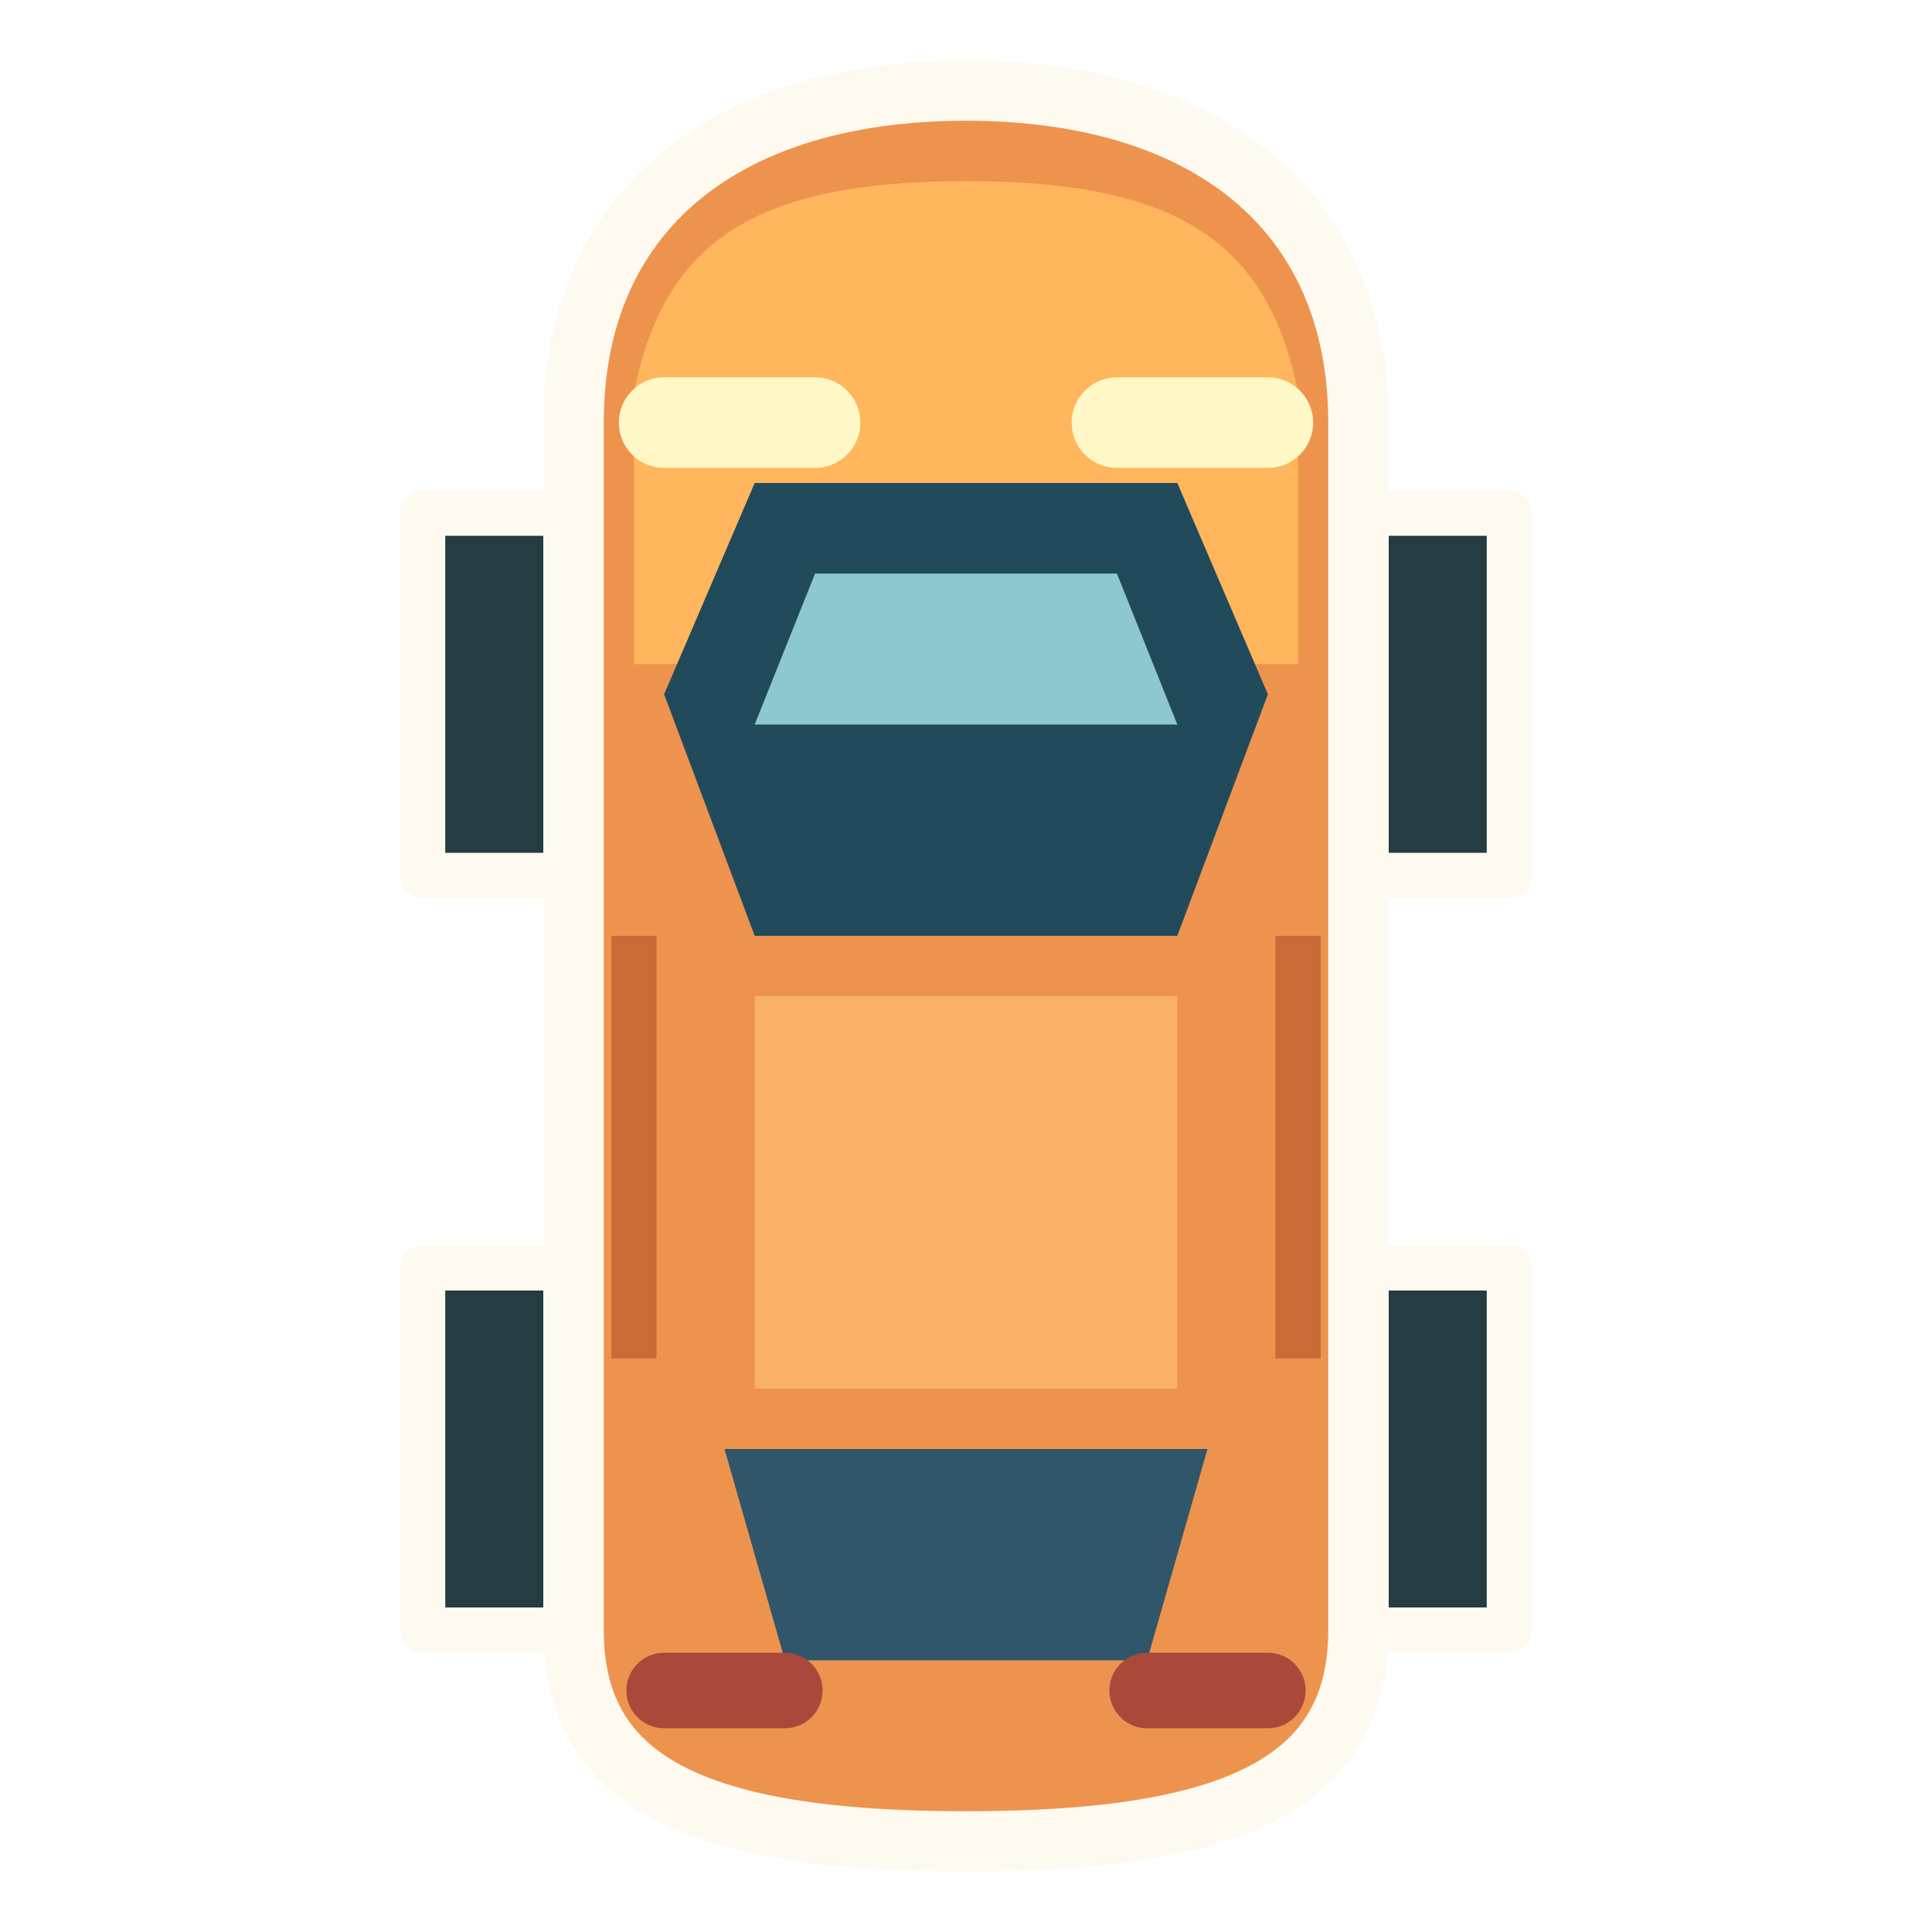
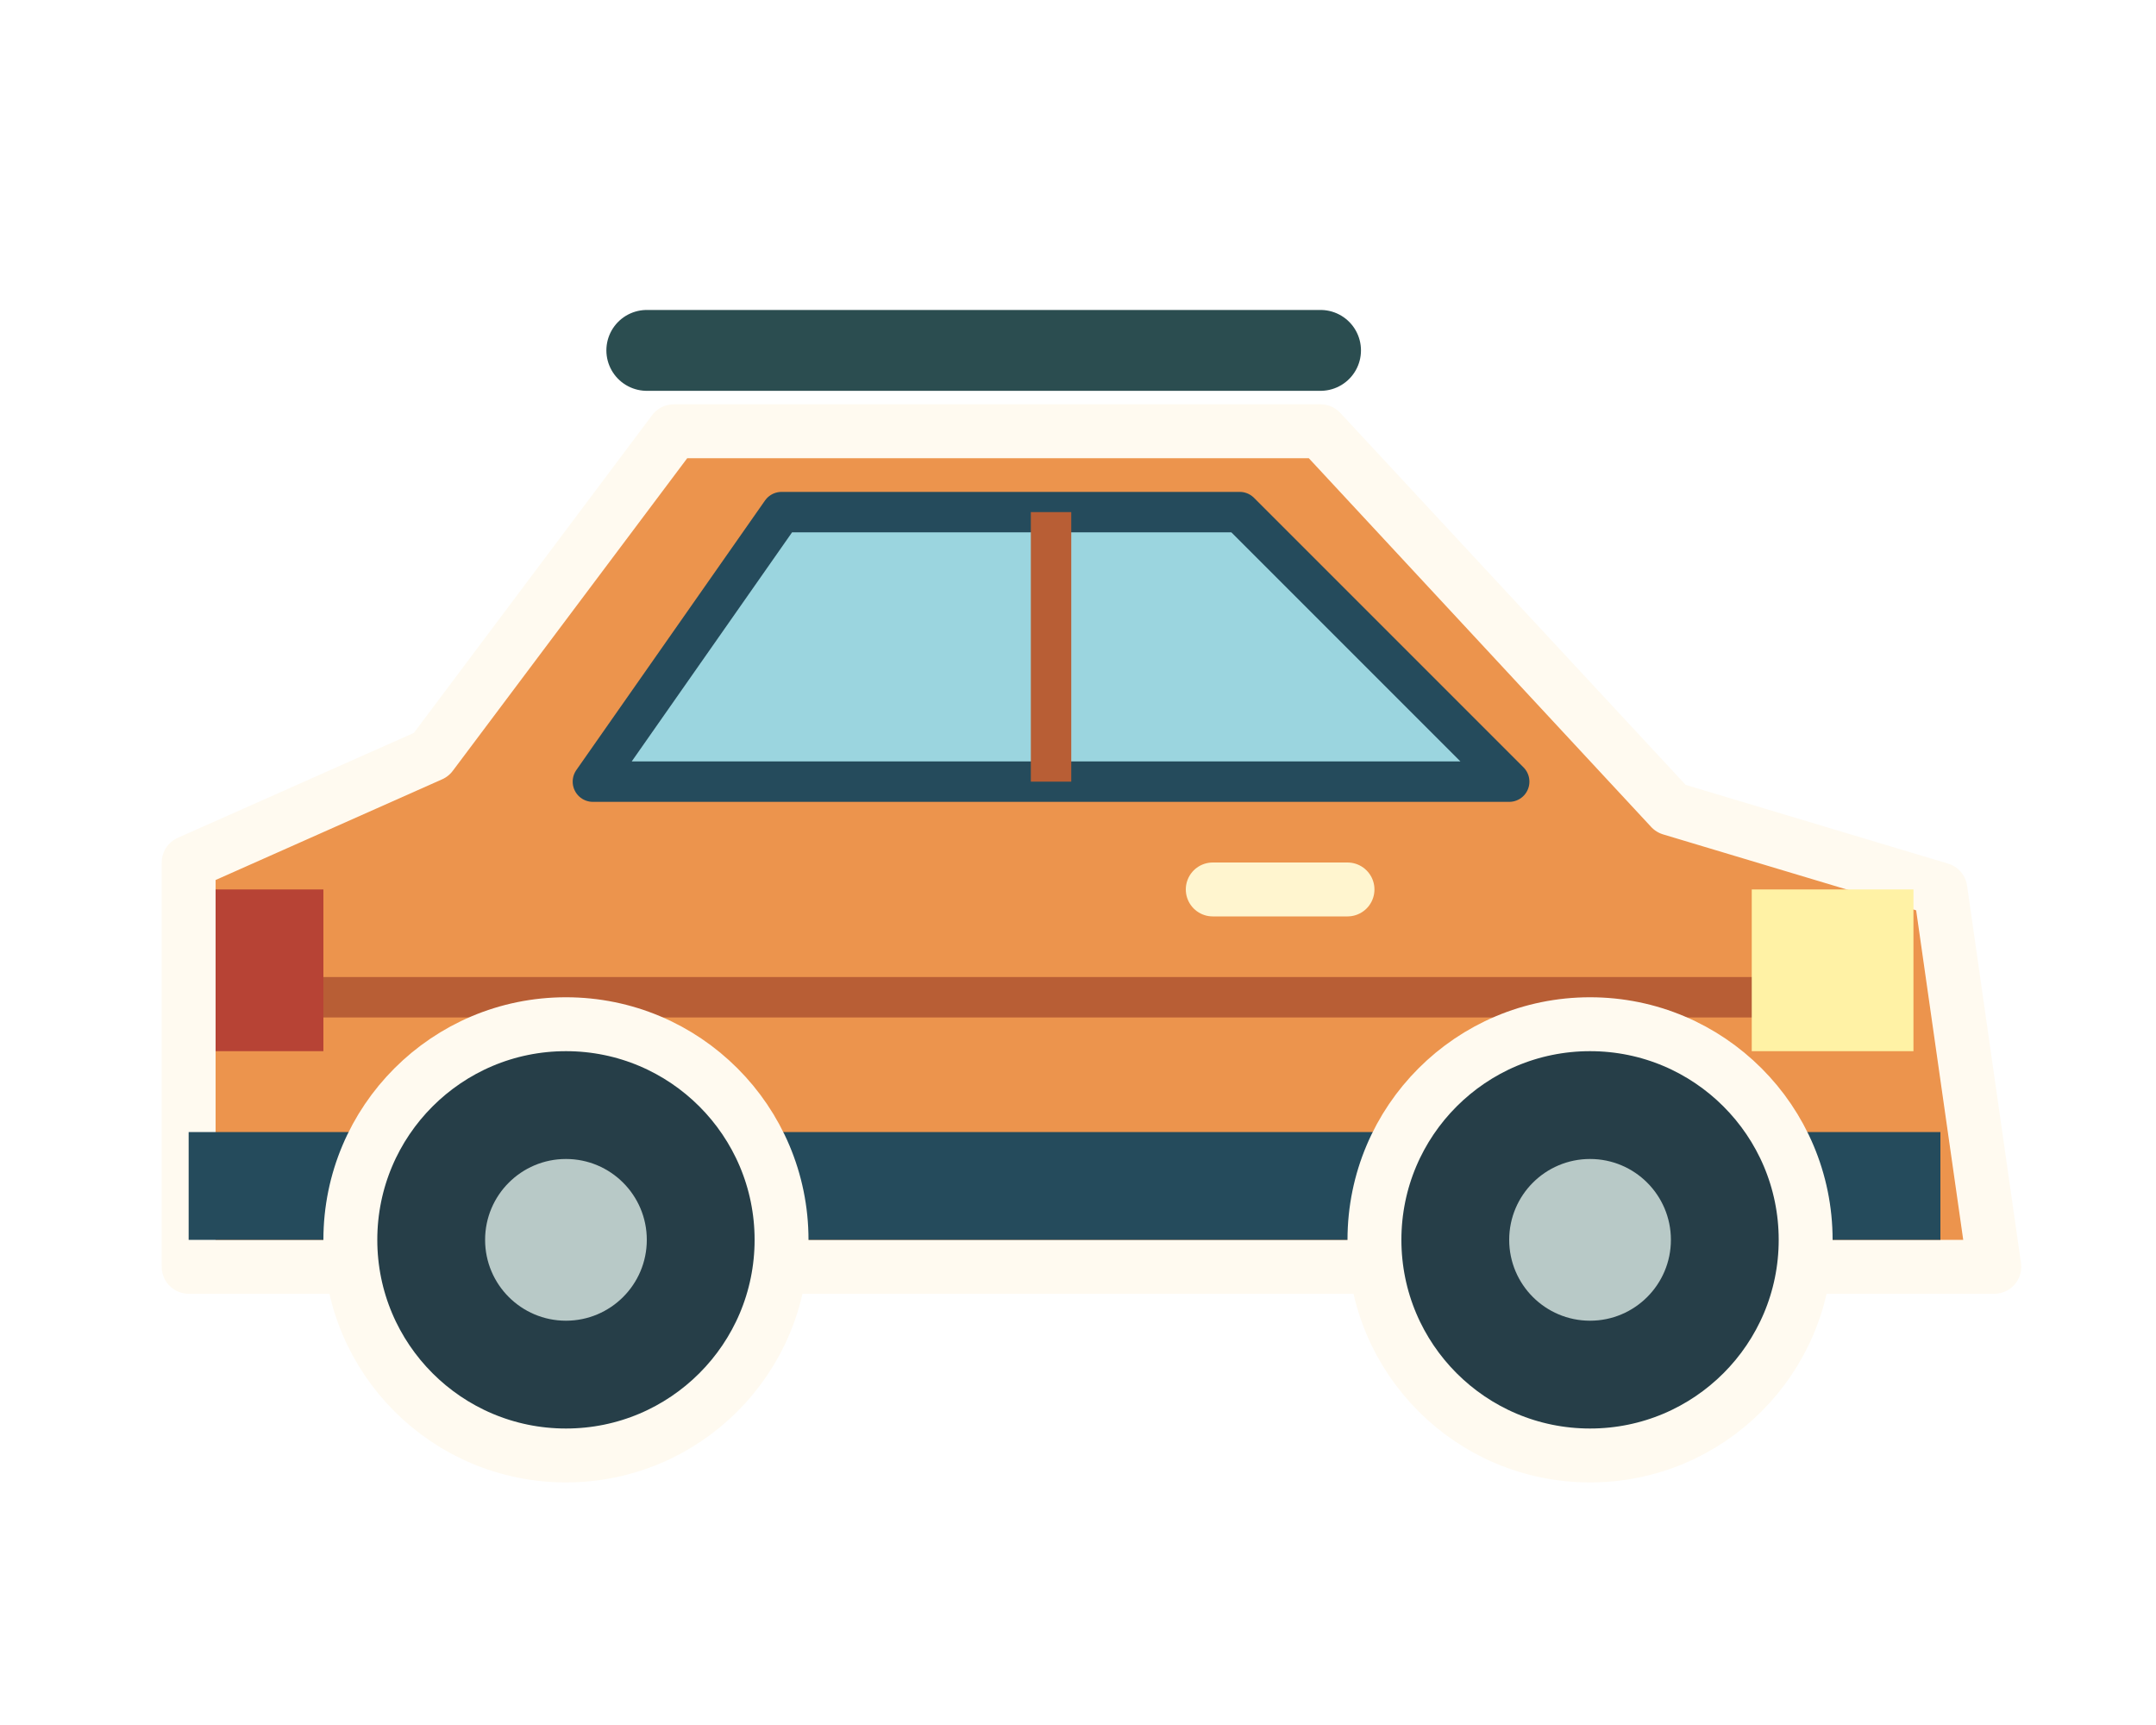
- <svg xmlns="http://www.w3.org/2000/svg" viewBox="0 0 64 64">
-   <g stroke-linejoin="round">
-     <path d="M18 17h-4v12h4m28-12h4v12h-4M18 42h-4v12h4m28-12h4v12h-4" fill="#243c42" stroke="#fffaf0" stroke-width="1.5" />
-     <path d="M19 14c0-7 5-11 13-11s13 4 13 11v40c0 5-4 7-13 7s-13-2-13-7Z" fill="#ed934e" stroke="#fffaf0" stroke-width="2" />
-     <path d="M21 13c1-5 4-7 11-7s10 2 11 7v9H21Z" fill="#ffb65c" />
-     <path d="m22 23 3-7h14l3 7-3 8H25Z" fill="#214b5a" />
-     <path d="m25 24 2-5h10l2 5Z" fill="#8ec8cf" />
-     <path d="M25 33h14v13H25Z" fill="#f9b166" />
-     <path d="m24 48 2 7h12l2-7Z" fill="#31566a" />
-     <path d="M22 14h5m10 0h5" stroke="#fff8c6" stroke-width="3" stroke-linecap="round" />
-     <path d="M22 56h4m12 0h4" stroke="#a9483b" stroke-width="2.5" stroke-linecap="round" />
-     <path d="M21 31v14m22-14v14" stroke="#c96b36" stroke-width="1.5" />
+ <svg xmlns="http://www.w3.org/2000/svg" viewBox="0 0 80 64">
+   <g stroke="#fffaf0" stroke-width="2" stroke-linejoin="round">
+     <path d="M7 43V32l9-4 9-12h24l13 14 10 3 2 14H7Z" fill="#ec944d" />
+     <path d="m22 29 7-10h17l10 10Z" fill="#9bd5df" stroke="#254b5c" stroke-width="1.5" />
+     <path d="M39 19v10M10 37h58" fill="none" stroke="#b85e35" stroke-width="1.5" />
+     <path d="M7 44h65" stroke="#254b5c" stroke-width="4" />
+     <path d="M65 33h6v6h-6Z" fill="#fff2a5" stroke="none" />
+     <path d="M8 33h4v6H8Z" fill="#b74335" stroke="none" />
+     <circle cx="21" cy="46" r="8" fill="#263e48" />
+     <circle cx="59" cy="46" r="8" fill="#263e48" />
+     <circle cx="21" cy="46" r="3" fill="#b8c9c7" stroke="none" />
+     <circle cx="59" cy="46" r="3" fill="#b8c9c7" stroke="none" />
+     <path d="M45 33h5" stroke="#fff5cf" stroke-width="2" stroke-linecap="round" />
+     <path d="M24 13h25" stroke="#2b4d50" stroke-width="3" stroke-linecap="round" />
  </g>
</svg>
